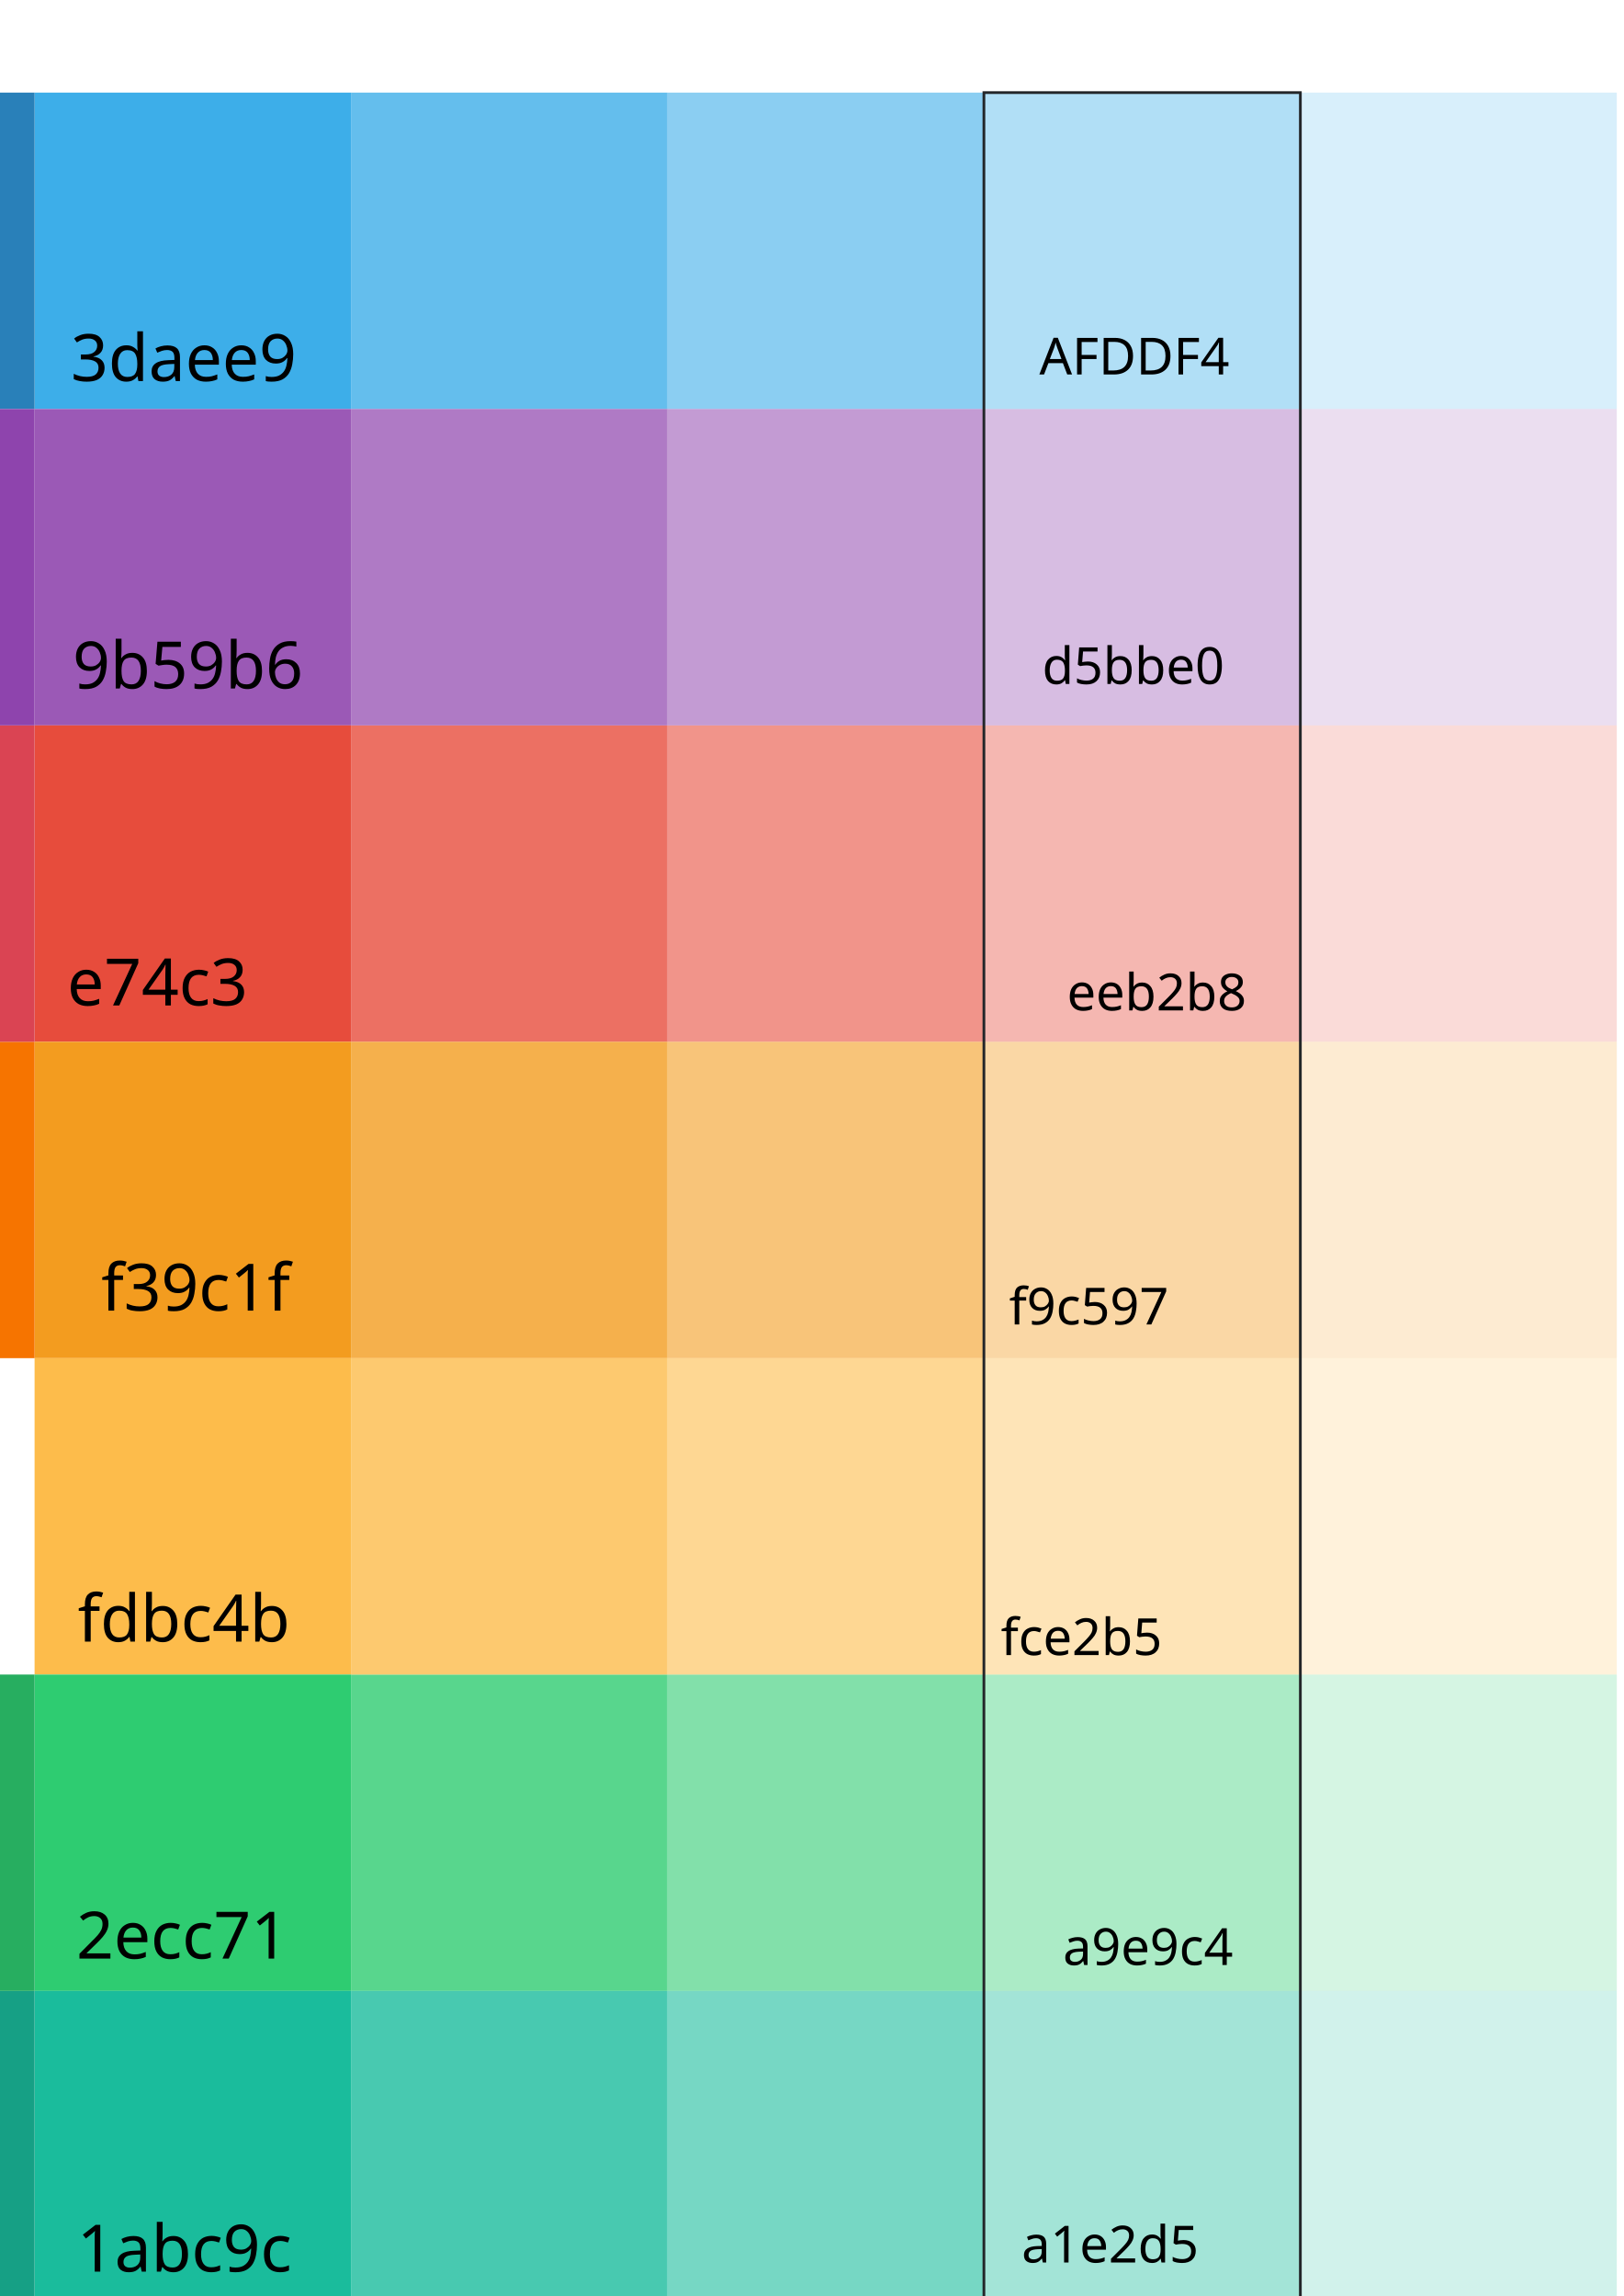
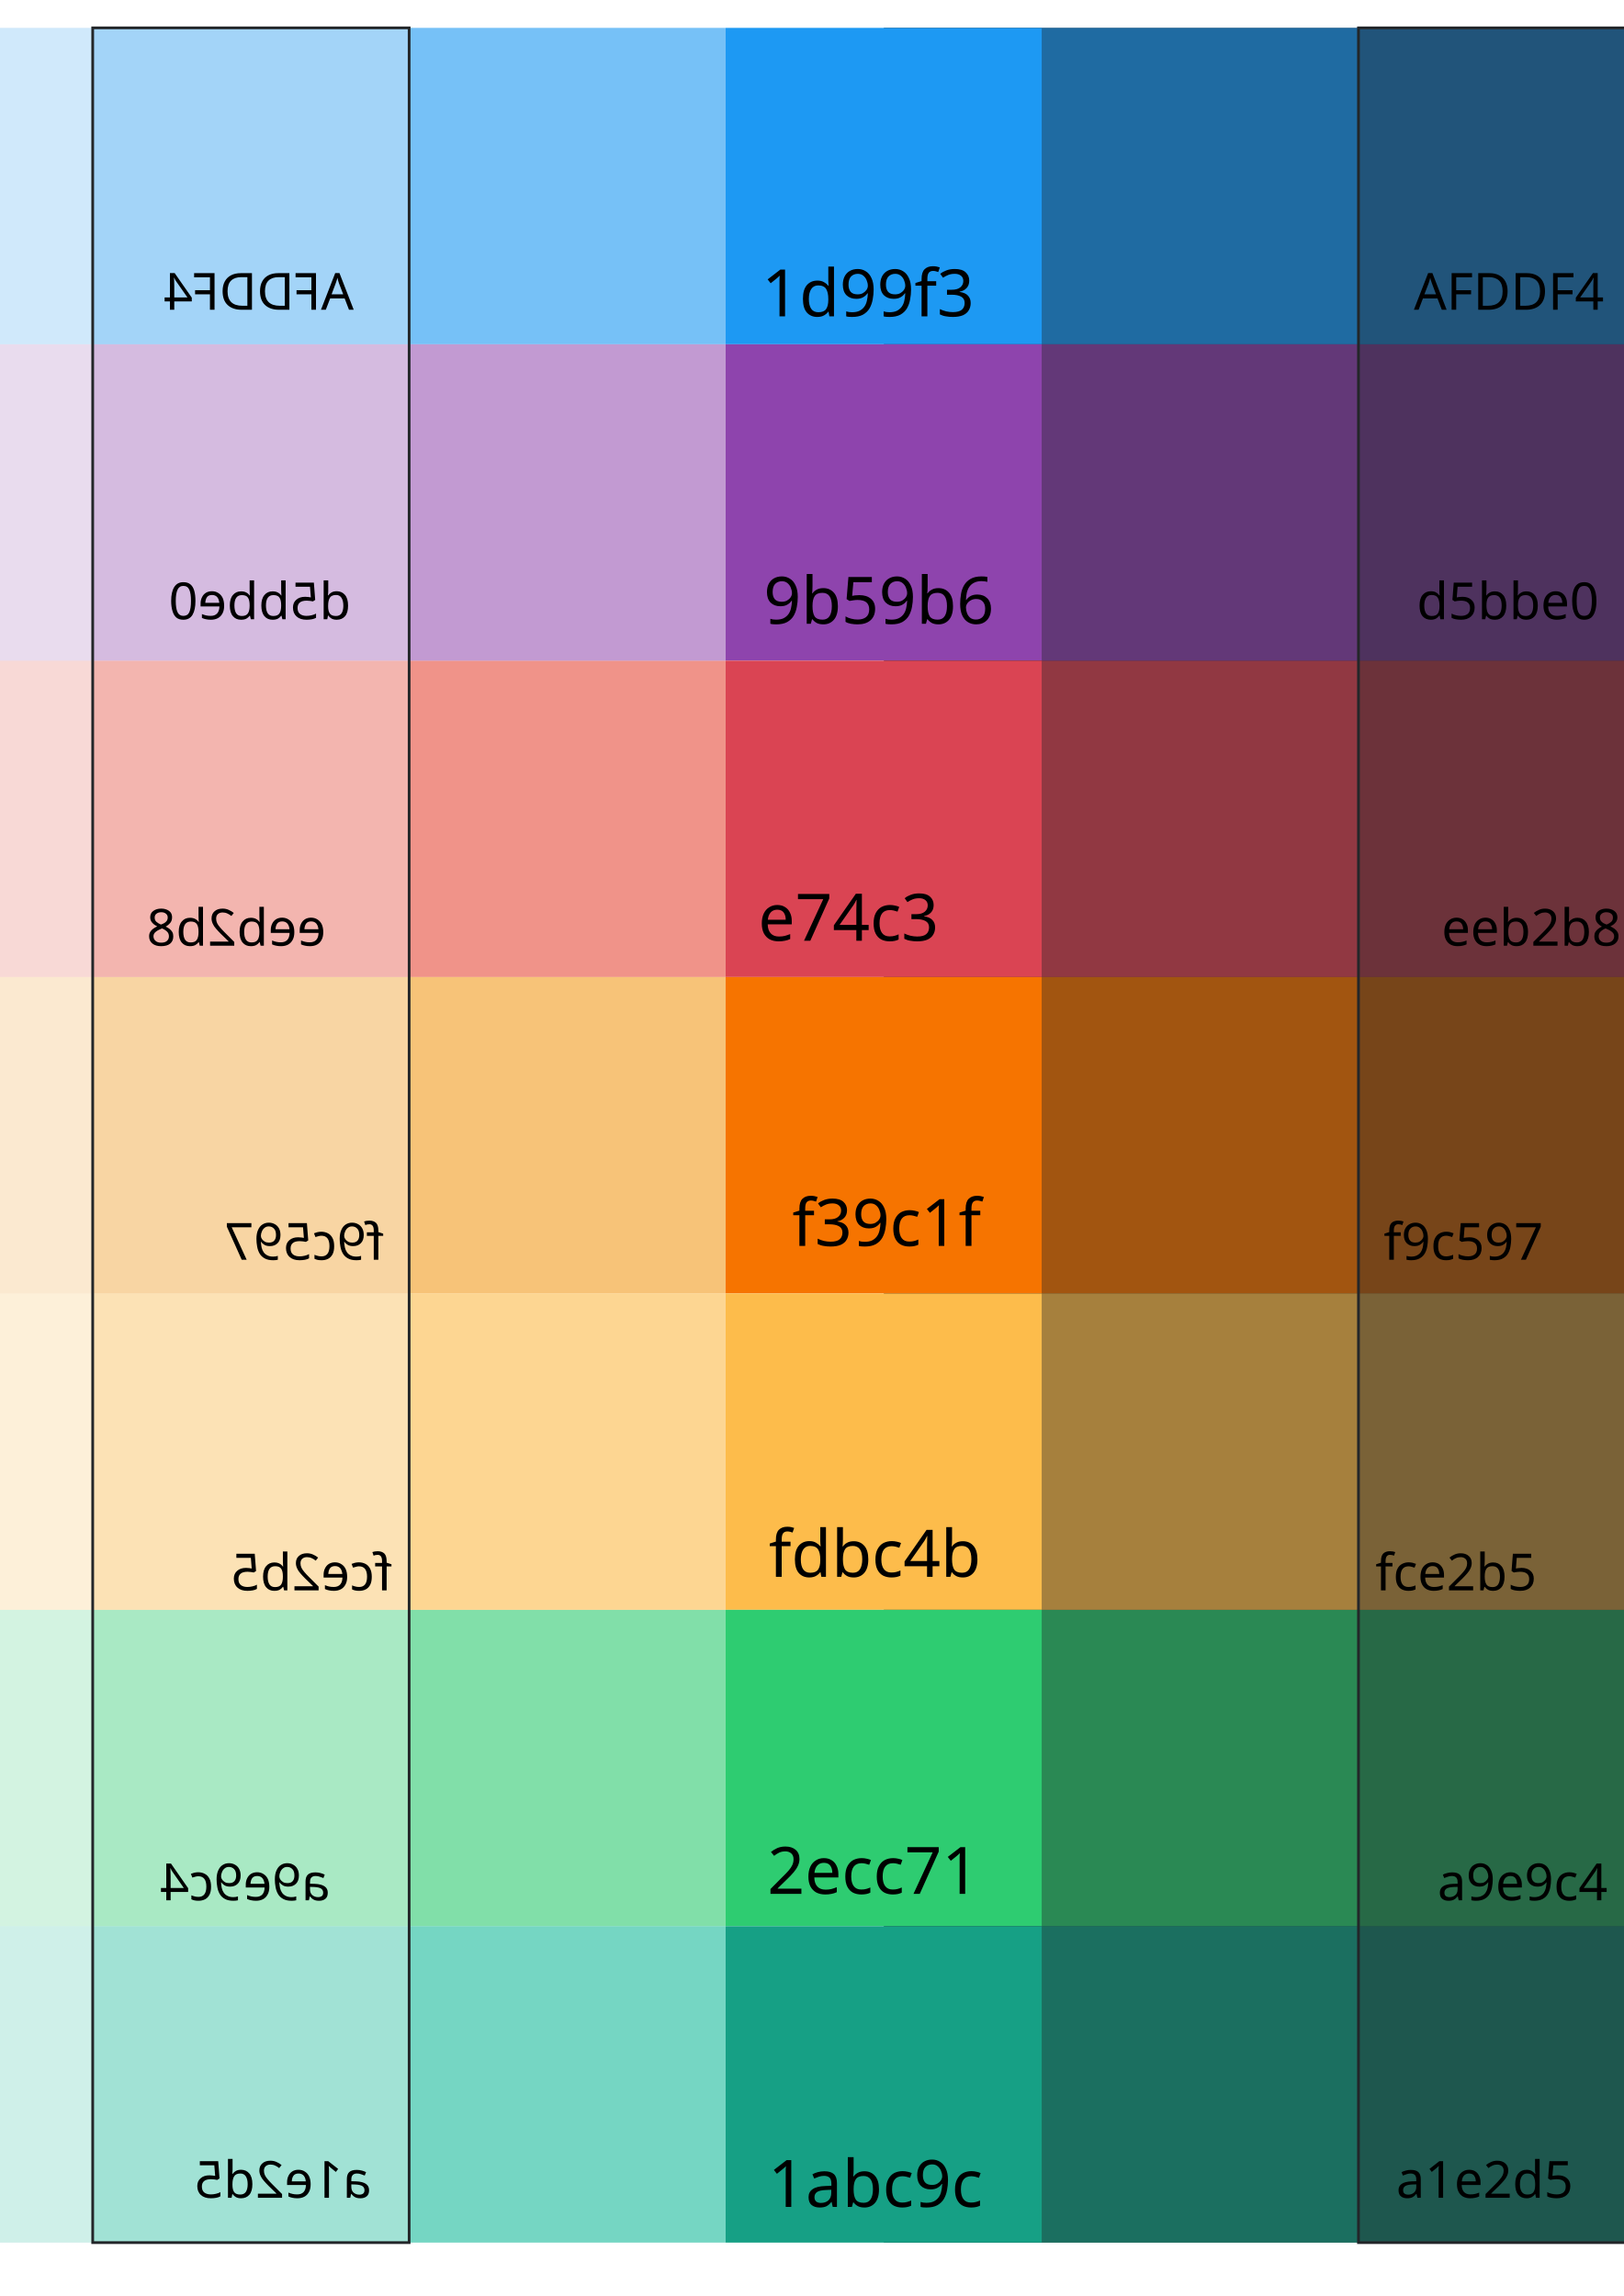
<svg xmlns="http://www.w3.org/2000/svg" xmlns:xlink="http://www.w3.org/1999/xlink" width="210mm" height="297mm" viewBox="0 0 210 297" version="1.1" id="svg8">
  <defs id="defs2">
    <rect x="127.253" y="52.905" width="40.927" height="40.927" id="rect1317" />
  </defs>
  <g id="layer1">
-     <use x="0" y="0" xlink:href="#rect10" id="use974" transform="translate(40.92679)" width="100%" height="100%" style="opacity:0.8" />
-     <use x="0" y="0" xlink:href="#rect10" id="use1012" transform="translate(81.85358)" width="100%" height="100%" style="opacity:0.6" />
-     <use x="0" y="0" xlink:href="#rect10" id="use1014" transform="translate(122.7804)" width="100%" height="100%" style="opacity:0.4" />
-     <use x="0" y="0" xlink:href="#rect10" id="use1016" transform="translate(163.7072)" width="100%" height="100%" style="opacity:0.2" />
-     <use x="0" y="0" xlink:href="#rect10-6" id="use974-1" transform="translate(40.92679)" width="100%" height="100%" style="opacity:0.8" />
-     <use x="0" y="0" xlink:href="#rect10-6" id="use1012-8" transform="translate(81.85358)" width="100%" height="100%" style="opacity:0.6" />
-     <use x="0" y="0" xlink:href="#rect10-6" id="use1014-7" transform="translate(122.7804)" width="100%" height="100%" style="opacity:0.4" />
-     <use x="0" y="0" xlink:href="#rect10-6" id="use1016-9" transform="translate(163.7072)" width="100%" height="100%" style="opacity:0.2" />
-     <use x="0" y="0" xlink:href="#rect10-6-2" id="use974-1-0" transform="translate(40.92679)" width="100%" height="100%" style="opacity:0.8" />
-     <use x="0" y="0" xlink:href="#rect10-6-2" id="use1012-8-2" transform="translate(81.85358)" width="100%" height="100%" style="opacity:0.6" />
-     <use x="0" y="0" xlink:href="#rect10-6-2" id="use1014-7-3" transform="translate(122.7804)" width="100%" height="100%" style="opacity:0.4" />
-     <use x="0" y="0" xlink:href="#rect10-6-2" id="use1016-9-7" transform="translate(163.7072)" width="100%" height="100%" style="opacity:0.2" />
-     <use x="0" y="0" xlink:href="#rect10-6-5" id="use974-1-9" transform="translate(40.92679)" width="100%" height="100%" style="opacity:0.8" />
-     <use x="0" y="0" xlink:href="#rect10-6-5" id="use1012-8-22" transform="translate(81.85358)" width="100%" height="100%" style="opacity:0.6" />
-     <use x="0" y="0" xlink:href="#rect10-6-5" id="use1014-7-8" transform="translate(122.7804)" width="100%" height="100%" style="opacity:0.4" />
-     <use x="0" y="0" xlink:href="#rect10-6-5" id="use1016-9-9" transform="translate(163.7072)" width="100%" height="100%" style="opacity:0.2" />
-     <use x="0" y="0" xlink:href="#rect10-6-5-7" id="use974-1-9-3" transform="translate(40.92679)" width="100%" height="100%" style="opacity:0.8" />
-     <use x="0" y="0" xlink:href="#rect10-6-5-7" id="use1012-8-22-6" transform="translate(81.85358)" width="100%" height="100%" style="opacity:0.6" />
-     <use x="0" y="0" xlink:href="#rect10-6-5-7" id="use1016-9-9-2" transform="translate(163.7072)" width="100%" height="100%" style="opacity:0.2" />
-     <use x="0" y="0" xlink:href="#rect10-9" id="use974-3" transform="translate(40.92679)" width="100%" height="100%" style="opacity:0.8" />
-     <use x="0" y="0" xlink:href="#rect10-9" id="use1012-1" transform="translate(81.85358)" width="100%" height="100%" style="opacity:0.6" />
-     <use x="0" y="0" xlink:href="#rect10-9" id="use1014-9" transform="translate(122.7804)" width="100%" height="100%" style="opacity:0.4" />
-     <use x="0" y="0" xlink:href="#rect10-9" id="use1016-4" transform="translate(163.7072)" width="100%" height="100%" style="opacity:0.2" />
-     <use x="0" y="0" xlink:href="#rect10-2" id="use974-0" transform="translate(40.92679)" width="100%" height="100%" style="opacity:0.8" />
-     <use x="0" y="0" xlink:href="#rect10-2" id="use1012-6" transform="translate(81.85358)" width="100%" height="100%" style="opacity:0.6" />
-     <use x="0" y="0" xlink:href="#rect10-2" id="use1014-1" transform="translate(122.7804)" width="100%" height="100%" style="opacity:0.4" />
-     <use x="0" y="0" xlink:href="#rect10-2" id="use1016-5" transform="translate(163.7072)" width="100%" height="100%" style="opacity:0.2" />
-     <g id="g1458">
-       <rect style="fill:#3daee9;fill-opacity:1;stroke-width:0.265" id="rect10-6-5-7" width="40.927" height="40.927" x="4.472" y="11.978" />
+     <rect style="fill:#fcfcfc;fill-opacity:1;stroke-width:0.353" id="rect989-4" width="143.244" height="286.488" x="-28.938" y="3.605" />
+     <rect style="fill:#232629;fill-opacity:1;stroke-width:0.353" id="rect989" width="143.244" height="286.488" x="114.306" y="3.605" />
+     <use x="0" y="0" xlink:href="#rect10" id="use1012" transform="translate(130.2971,-8.372287)" width="100%" height="100%" style="opacity:0.6" />
+     <use x="0" y="0" xlink:href="#rect10" id="use1014" transform="translate(171.2239,-8.372287)" width="100%" height="100%" style="opacity:0.4" />
+     <use x="0" y="0" xlink:href="#rect10" id="use1016" transform="translate(212.1506,-8.372287)" width="100%" height="100%" style="opacity:0.2" />
+     <use x="0" y="0" xlink:href="#rect10-6" id="use1012-8" transform="translate(130.2971,-8.372287)" width="100%" height="100%" style="opacity:0.6" />
+     <use x="0" y="0" xlink:href="#rect10-6" id="use1014-7" transform="translate(171.2239,-8.372287)" width="100%" height="100%" style="opacity:0.4" />
+     <use x="0" y="0" xlink:href="#rect10-6" id="use1016-9" transform="translate(212.1506,-8.372287)" width="100%" height="100%" style="opacity:0.2" />
+     <use x="0" y="0" xlink:href="#rect10-6-2" id="use1012-8-2" transform="translate(130.2971,-8.372287)" width="100%" height="100%" style="opacity:0.6" />
+     <use x="0" y="0" xlink:href="#rect10-6-2" id="use1014-7-3" transform="translate(171.2239,-8.372287)" width="100%" height="100%" style="opacity:0.4" />
+     <use x="0" y="0" xlink:href="#rect10-6-2" id="use1016-9-7" transform="translate(212.1506,-8.372287)" width="100%" height="100%" style="opacity:0.2" />
+     <use x="0" y="0" xlink:href="#rect10-6-5" id="use1012-8-22" transform="translate(130.2971,-8.372287)" width="100%" height="100%" style="opacity:0.6" />
+     <use x="0" y="0" xlink:href="#rect10-6-5" id="use1014-7-8" transform="translate(171.2239,-8.372287)" width="100%" height="100%" style="opacity:0.4" />
+     <use x="0" y="0" xlink:href="#rect10-6-5" id="use1016-9-9" transform="translate(212.1506,-8.372287)" width="100%" height="100%" style="opacity:0.2" />
+     <use x="0" y="0" xlink:href="#rect10-6-5-7" id="use1012-8-22-6" transform="translate(130.2971,-8.372287)" width="100%" height="100%" style="opacity:0.6" />
+     <use x="0" y="0" xlink:href="#rect10-6-5-7" id="use1016-9-9-2" transform="translate(212.1506,-8.372287)" width="100%" height="100%" style="opacity:0.2" />
+     <use x="0" y="0" xlink:href="#rect10-9" id="use1012-1" transform="translate(130.2971,-8.372287)" width="100%" height="100%" style="opacity:0.6" />
+     <use x="0" y="0" xlink:href="#rect10-9" id="use1014-9" transform="translate(171.2239,-8.372287)" width="100%" height="100%" style="opacity:0.4" />
+     <use x="0" y="0" xlink:href="#rect10-9" id="use1016-4" transform="translate(212.1506,-8.372287)" width="100%" height="100%" style="opacity:0.2" />
+     <use x="0" y="0" xlink:href="#rect10-2" id="use1012-6" transform="translate(130.2971,-8.372287)" width="100%" height="100%" style="opacity:0.6" />
+     <use x="0" y="0" xlink:href="#rect10-2" id="use1014-1" transform="translate(171.2239,-8.372287)" width="100%" height="100%" style="opacity:0.4" />
+     <use x="0" y="0" xlink:href="#rect10-2" id="use1016-5" transform="translate(212.1506,-8.372287)" width="100%" height="100%" style="opacity:0.2" />
+     <g id="g1458" transform="translate(89.37028,-8.372286)">
+       <rect style="fill:#1d99f3;fill-opacity:1;stroke-width:0.265" id="rect10-6-5-7" width="40.927" height="40.927" x="4.472" y="11.978" />
      <text xml:space="preserve" style="font-size:8.467px;line-height:1.25;font-family:sans-serif;letter-spacing:0px;stroke-width:0.265" x="9.165" y="49.292" id="text927">
-         <tspan id="tspan925" x="9.165" y="49.292" style="font-style:normal;font-variant:normal;font-weight:normal;font-stretch:normal;font-size:8.467px;font-family:'Noto Sans';-inkscape-font-specification:'Noto Sans';stroke-width:0.265">3daee9</tspan>
-       </text>
-     </g>
-     <g id="g1464">
-       <rect style="fill:#9b59b6;fill-opacity:1;stroke-width:0.265" id="rect10-9" width="40.927" height="40.927" x="4.472" y="52.905" />
+         <tspan id="tspan925" x="9.165" y="49.292" style="font-style:normal;font-variant:normal;font-weight:normal;font-stretch:normal;font-size:8.467px;font-family:'Noto Sans';-inkscape-font-specification:'Noto Sans';stroke-width:0.265">1d99f3</tspan>
+       </text>
+     </g>
+     <g id="g1464" transform="translate(89.37028,-8.372287)">
+       <rect style="fill:#8e44ad;fill-opacity:1;stroke-width:0.265" id="rect10-9" width="40.927" height="40.927" x="4.472" y="52.905" />
      <text xml:space="preserve" style="font-size:8.467px;line-height:1.25;font-family:sans-serif;letter-spacing:0px;stroke-width:0.265" x="9.403" y="89.057" id="text927-3">
        <tspan id="tspan925-6" x="9.403" y="89.057" style="font-style:normal;font-variant:normal;font-weight:normal;font-stretch:normal;font-size:8.467px;font-family:'Noto Sans';-inkscape-font-specification:'Noto Sans';stroke-width:0.265">9b59b6</tspan>
        <tspan x="9.403" y="99.64" style="font-style:normal;font-variant:normal;font-weight:normal;font-stretch:normal;font-size:8.467px;font-family:'Noto Sans';-inkscape-font-specification:'Noto Sans';stroke-width:0.265" id="tspan965" />
      </text>
    </g>
-     <g id="g1470">
-       <rect style="fill:#e74c3c;fill-opacity:1;stroke-width:0.265" id="rect10-6" width="40.927" height="40.927" x="4.472" y="93.831" />
+     <g id="g1470" transform="translate(89.37028,-8.372287)">
+       <rect style="fill:#da4453;fill-opacity:1;stroke-width:0.265" id="rect10-6" width="40.927" height="40.927" x="4.472" y="93.831" />
      <text xml:space="preserve" style="font-size:8.467px;line-height:1.25;font-family:sans-serif;letter-spacing:0px;stroke-width:0.265" x="8.689" y="130.062" id="text927-3-7">
        <tspan id="tspan925-6-5" x="8.689" y="130.062" style="font-style:normal;font-variant:normal;font-weight:normal;font-stretch:normal;font-size:8.467px;font-family:'Noto Sans';-inkscape-font-specification:'Noto Sans';stroke-width:0.265">e74c3</tspan>
        <tspan x="8.689" y="140.645" style="font-style:normal;font-variant:normal;font-weight:normal;font-stretch:normal;font-size:8.467px;font-family:'Noto Sans';-inkscape-font-specification:'Noto Sans';stroke-width:0.265" id="tspan965-3" />
      </text>
    </g>
-     <g id="g1476">
-       <rect style="fill:#f39c1f;fill-opacity:1;stroke-width:0.265" id="rect10-6-2" width="40.927" height="40.927" x="4.472" y="134.758" />
+     <g id="g1476" transform="translate(89.37028,-8.372287)">
+       <rect style="fill:#f67400;fill-opacity:1;stroke-width:0.265" id="rect10-6-2" width="40.927" height="40.927" x="4.472" y="134.758" />
      <text xml:space="preserve" style="font-size:8.467px;line-height:1.25;font-family:sans-serif;letter-spacing:0px;stroke-width:0.265" x="13.099" y="169.541" id="text927-3-5">
        <tspan id="tspan925-6-6" x="13.099" y="169.541" style="font-style:normal;font-variant:normal;font-weight:normal;font-stretch:normal;font-size:8.467px;font-family:'Noto Sans';-inkscape-font-specification:'Noto Sans';stroke-width:0.265">f39c1f</tspan>
        <tspan x="13.099" y="180.124" style="font-style:normal;font-variant:normal;font-weight:normal;font-stretch:normal;font-size:8.467px;font-family:'Noto Sans';-inkscape-font-specification:'Noto Sans';stroke-width:0.265" id="tspan965-2" />
      </text>
    </g>
-     <g id="g1482">
+     <g id="g1482" transform="translate(89.37028,-8.372287)">
      <rect style="fill:#fdbc4b;fill-opacity:1;stroke-width:0.265" id="rect10-6-5" width="40.927" height="40.927" x="4.472" y="175.685" />
      <text xml:space="preserve" style="font-size:8.467px;line-height:1.25;font-family:sans-serif;letter-spacing:0px;stroke-width:0.265" x="10.06" y="212.349" id="text927-3-9">
        <tspan id="tspan925-6-1" x="10.06" y="212.349" style="font-style:normal;font-variant:normal;font-weight:normal;font-stretch:normal;font-size:8.467px;font-family:'Noto Sans';-inkscape-font-specification:'Noto Sans';stroke-width:0.265">fdbc4b</tspan>
        <tspan x="10.06" y="222.932" style="font-style:normal;font-variant:normal;font-weight:normal;font-stretch:normal;font-size:8.467px;font-family:'Noto Sans';-inkscape-font-specification:'Noto Sans';stroke-width:0.265" id="tspan965-27" />
      </text>
    </g>
-     <g id="g1488">
+     <g id="g1488" transform="translate(89.37028,-8.372287)">
      <rect style="fill:#2ecc71;fill-opacity:1;stroke-width:0.265" id="rect10" width="40.927" height="40.927" x="4.472" y="216.612" />
      <text xml:space="preserve" style="font-size:8.467px;line-height:1.25;font-family:sans-serif;letter-spacing:0px;stroke-width:0.265" x="9.872" y="253.357" id="text927-3-0">
        <tspan id="tspan925-6-9" x="9.872" y="253.357" style="font-style:normal;font-variant:normal;font-weight:normal;font-stretch:normal;font-size:8.467px;font-family:'Noto Sans';-inkscape-font-specification:'Noto Sans';stroke-width:0.265">2ecc71</tspan>
        <tspan x="9.872" y="263.941" style="font-style:normal;font-variant:normal;font-weight:normal;font-stretch:normal;font-size:8.467px;font-family:'Noto Sans';-inkscape-font-specification:'Noto Sans';stroke-width:0.265" id="tspan965-36" />
      </text>
    </g>
-     <g id="g1494">
-       <rect style="fill:#1abc9c;fill-opacity:1;stroke-width:0.265" id="rect10-2" width="40.927" height="40.927" x="4.472" y="257.538" />
+     <g id="g1494" transform="translate(89.37028,-8.372287)">
+       <rect style="fill:#16a085;fill-opacity:1;stroke-width:0.265" id="rect10-2" width="40.927" height="40.927" x="4.472" y="257.538" />
      <text xml:space="preserve" style="font-size:8.467px;line-height:1.25;font-family:sans-serif;letter-spacing:0px;stroke-width:0.265" x="9.967" y="293.847" id="text927-3-06">
        <tspan id="tspan925-6-2" x="9.967" y="293.847" style="font-style:normal;font-variant:normal;font-weight:normal;font-stretch:normal;font-size:8.467px;font-family:'Noto Sans';-inkscape-font-specification:'Noto Sans';stroke-width:0.265">1abc9c</tspan>
        <tspan x="9.967" y="304.431" style="font-style:normal;font-variant:normal;font-weight:normal;font-stretch:normal;font-size:8.467px;font-family:'Noto Sans';-inkscape-font-specification:'Noto Sans';stroke-width:0.265" id="tspan965-6" />
      </text>
    </g>
    <g id="g1407" transform="translate(-142.4007,-281.9172)">
      <rect style="fill:#fcfcfc;fill-opacity:1;stroke:#232629;stroke-width:0.353;stroke-miterlimit:4;stroke-dasharray:none;stroke-opacity:1" id="rect10-6-5-7-7-8-4" width="40.927" height="40.927" x="-36.454" y="298.465" />
      <text xml:space="preserve" style="font-size:8.467px;line-height:1.25;font-family:sans-serif;letter-spacing:0px;stroke-width:0.265" x="-26.38" y="335.255" id="text927-3-06-1">
        <tspan id="tspan925-6-2-8" x="-26.38" y="335.255" style="font-style:normal;font-variant:normal;font-weight:normal;font-stretch:normal;font-size:8.467px;font-family:'Noto Sans';-inkscape-font-specification:'Noto Sans';stroke-width:0.265">fcfcfc</tspan>
        <tspan x="-26.38" y="345.838" style="font-style:normal;font-variant:normal;font-weight:normal;font-stretch:normal;font-size:8.467px;font-family:'Noto Sans';-inkscape-font-specification:'Noto Sans';stroke-width:0.265" id="tspan965-6-7" />
      </text>
    </g>
    <g id="g1413" transform="translate(-142.4007,-200.0636)">
      <rect style="fill:#eff0f1;fill-opacity:1;stroke-width:0.265" id="rect10-6-5-7-7-8-5" width="40.927" height="40.927" x="-36.454" y="257.538" />
      <text xml:space="preserve" style="font-size:8.467px;line-height:1.25;font-family:sans-serif;letter-spacing:0px;stroke-width:0.265" x="-26.904" y="292.646" id="text927-3-06-1-9">
        <tspan id="tspan925-6-2-8-2" x="-26.904" y="292.646" style="font-style:normal;font-variant:normal;font-weight:normal;font-stretch:normal;font-size:8.467px;font-family:'Noto Sans';-inkscape-font-specification:'Noto Sans';stroke-width:0.265">eff0f1</tspan>
        <tspan x="-26.904" y="303.229" style="font-style:normal;font-variant:normal;font-weight:normal;font-stretch:normal;font-size:8.467px;font-family:'Noto Sans';-inkscape-font-specification:'Noto Sans';stroke-width:0.265" id="tspan965-6-7-0" />
      </text>
    </g>
    <g id="g1431" transform="translate(-142.4007,-118.2101)">
      <rect style="fill:#bdc3c7;fill-opacity:1;stroke-width:0.265" id="rect10-6-5-7-7-8-0-3" width="40.927" height="40.927" x="-36.454" y="216.612" />
      <text xml:space="preserve" style="font-size:8.467px;line-height:1.25;font-family:sans-serif;letter-spacing:0px;stroke-width:0.265" x="-30.257" y="251.772" id="text927-3-06-1-9-2">
        <tspan id="tspan925-6-2-8-2-3" x="-30.257" y="251.772" style="font-style:normal;font-variant:normal;font-weight:normal;font-stretch:normal;font-size:8.467px;font-family:'Noto Sans';-inkscape-font-specification:'Noto Sans';stroke-width:0.265">bdc3c7</tspan>
        <tspan x="-30.257" y="262.356" style="font-style:normal;font-variant:normal;font-weight:normal;font-stretch:normal;font-size:8.467px;font-family:'Noto Sans';-inkscape-font-specification:'Noto Sans';stroke-width:0.265" id="tspan965-6-7-0-7" />
      </text>
    </g>
    <g id="g1448" transform="translate(-183.3274,4.570294)">
      <rect style="fill:#4d4d4d;fill-opacity:1;stroke-width:0.265" id="rect10-6-5-7-7-8-0" width="40.927" height="40.927" x="-36.454" y="93.831" />
      <text xml:space="preserve" style="font-size:8.467px;line-height:1.25;font-family:sans-serif;letter-spacing:0px;fill:#fcfcfc;fill-opacity:1;stroke-width:0.265" x="-30.795" y="129.476" id="text927-3-06-1-9-2-5">
        <tspan id="tspan925-6-2-8-2-3-9" x="-30.795" y="129.476" style="font-style:normal;font-variant:normal;font-weight:normal;font-stretch:normal;font-size:8.467px;font-family:'Noto Sans';-inkscape-font-specification:'Noto Sans';fill:#fcfcfc;fill-opacity:1;stroke-width:0.265">4d4d4d</tspan>
        <tspan x="-30.795" y="140.06" style="font-style:normal;font-variant:normal;font-weight:normal;font-stretch:normal;font-size:8.467px;font-family:'Noto Sans';-inkscape-font-specification:'Noto Sans';fill:#fcfcfc;fill-opacity:1;stroke-width:0.265" id="tspan965-6-7-0-7-2" />
      </text>
    </g>
    <g id="g1442" transform="translate(-183.3274,4.570294)">
      <rect style="fill:#31363b;fill-opacity:1;stroke-width:0.265" id="rect10-6-5-7-7-8" width="40.927" height="40.927" x="-36.454" y="52.905" />
      <text xml:space="preserve" style="font-size:8.467px;line-height:1.25;font-family:sans-serif;letter-spacing:0px;fill:#fcfcfc;fill-opacity:1;stroke-width:0.265" x="-30.659" y="87.388" id="text927-3-06-1-9-2-5-2">
        <tspan x="-30.659" y="87.388" style="font-style:normal;font-variant:normal;font-weight:normal;font-stretch:normal;font-size:8.467px;font-family:'Noto Sans';-inkscape-font-specification:'Noto Sans';fill:#fcfcfc;fill-opacity:1;stroke-width:0.265" id="tspan965-6-7-0-7-2-9">31363b</tspan>
      </text>
    </g>
    <g id="g1437" transform="translate(-183.3274,4.570294)">
      <rect style="fill:#232629;fill-opacity:1;stroke:#fcfcfc;stroke-width:0.353;stroke-miterlimit:4;stroke-dasharray:none;stroke-opacity:1" id="rect10-6-5-7-7" width="40.927" height="40.927" x="-36.454" y="11.978" />
      <text xml:space="preserve" style="font-size:8.467px;line-height:1.25;font-family:sans-serif;letter-spacing:0px;fill:#fcfcfc;fill-opacity:1;stroke-width:0.265" x="-30.503" y="44.159" id="text927-3-06-1-9-2-5-7">
        <tspan id="tspan925-6-2-8-2-3-9-3" x="-30.503" y="44.159" style="font-style:normal;font-variant:normal;font-weight:normal;font-stretch:normal;font-size:8.467px;font-family:'Noto Sans';-inkscape-font-specification:'Noto Sans';fill:#fcfcfc;fill-opacity:1;stroke-width:0.265">232629</tspan>
        <tspan x="-30.503" y="54.743" style="font-style:normal;font-variant:normal;font-weight:normal;font-stretch:normal;font-size:8.467px;font-family:'Noto Sans';-inkscape-font-specification:'Noto Sans';fill:#fcfcfc;fill-opacity:1;stroke-width:0.265" id="tspan965-6-7-0-7-2-6" />
      </text>
    </g>
    <g id="g1425" transform="translate(-121.9373,42.37663)">
      <rect style="fill:#95a5a6;fill-opacity:1;stroke-width:0.265" id="rect10-6-5-7-7-6" width="40.927" height="40.927" x="-77.381" y="175.685" />
      <text xml:space="preserve" style="font-size:8.467px;line-height:1.25;font-family:sans-serif;letter-spacing:0px;stroke-width:0.265" x="-71.184" y="210.725" id="text927-3-06-1-9-2-8">
        <tspan id="tspan925-6-2-8-2-3-4" x="-71.184" y="210.725" style="font-style:normal;font-variant:normal;font-weight:normal;font-stretch:normal;font-size:8.467px;font-family:'Noto Sans';-inkscape-font-specification:'Noto Sans';stroke-width:0.265">95a5a6</tspan>
        <tspan x="-71.184" y="221.309" style="font-style:normal;font-variant:normal;font-weight:normal;font-stretch:normal;font-size:8.467px;font-family:'Noto Sans';-inkscape-font-specification:'Noto Sans';stroke-width:0.265" id="tspan965-6-7-0-7-5" />
      </text>
    </g>
    <g id="g1419" transform="translate(-121.9373,4.570293)">
      <rect style="fill:#7f8c8d;fill-opacity:1;stroke-width:0.265" id="rect10-6-5-7-7-6-1" width="40.927" height="40.927" x="-77.381" y="134.758" />
      <text xml:space="preserve" style="font-size:8.467px;line-height:1.25;font-family:sans-serif;letter-spacing:0px;stroke-width:0.265" x="-71.184" y="170.716" id="text927-3-06-1-9-2-0">
        <tspan id="tspan925-6-2-8-2-3-3" x="-71.184" y="170.716" style="font-style:normal;font-variant:normal;font-weight:normal;font-stretch:normal;font-size:8.467px;font-family:'Noto Sans';-inkscape-font-specification:'Noto Sans';stroke-width:0.265">7f8c8d</tspan>
        <tspan x="-71.184" y="181.299" style="font-style:normal;font-variant:normal;font-weight:normal;font-stretch:normal;font-size:8.467px;font-family:'Noto Sans';-inkscape-font-specification:'Noto Sans';stroke-width:0.265" id="tspan965-6-7-0-7-6" />
      </text>
    </g>
    <text xml:space="preserve" style="font-size:10.583px;line-height:1.25;font-family:sans-serif;letter-spacing:0px;stroke-width:0.265" x="137.303" y="41.261" id="text1313">
      <tspan id="tspan1311" x="137.303" y="41.261" style="stroke-width:0.265" />
    </text>
    <text xml:space="preserve" id="text1315" style="line-height:1.25;font-family:sans-serif;font-size:10.583px;letter-spacing:0px;white-space:pre;shape-inside:url(#rect1317);" />
    <text xml:space="preserve" style="font-size:10.583px;line-height:1.25;font-family:sans-serif;letter-spacing:0px;stroke-width:0.265" x="133.127" y="30.448" id="text1327">
      <tspan id="tspan1325" x="133.127" y="30.448" style="stroke-width:0.265" />
    </text>
-     <g id="g1501">
+     <g id="g1501" transform="translate(48.44349,-8.372287)">
      <use x="0" y="0" xlink:href="#rect10-6-5-7" id="use1014-7-8-1" transform="translate(122.7804)" width="100%" height="100%" style="opacity:0.4" />
      <text xml:space="preserve" style="font-size:6.631px;line-height:1.25;font-family:sans-serif;letter-spacing:0px;stroke-width:0.166" x="134.42" y="48.44" id="text1323">
        <tspan id="tspan1321" x="134.42" y="48.44" style="stroke-width:0.166">AFDDF4</tspan>
      </text>
      <text xml:space="preserve" style="font-size:6.631px;line-height:1.25;font-family:sans-serif;letter-spacing:0px;stroke-width:0.166" x="134.792" y="88.474" id="text1323-6">
        <tspan id="tspan1321-1" x="134.792" y="88.474" style="stroke-width:0.166">d5bbe0</tspan>
      </text>
      <text xml:space="preserve" style="font-size:6.631px;line-height:1.25;font-family:sans-serif;letter-spacing:0px;stroke-width:0.166" x="138" y="130.703" id="text1323-5">
        <tspan id="tspan1321-5" x="138" y="130.703" style="stroke-width:0.166">eeb2b8</tspan>
      </text>
      <text xml:space="preserve" style="font-size:6.631px;line-height:1.25;font-family:sans-serif;letter-spacing:0px;stroke-width:0.166" x="130.516" y="171.328" id="text1323-4">
        <tspan id="tspan1321-7" x="130.516" y="171.328" style="stroke-width:0.166">f9c597</tspan>
      </text>
      <text xml:space="preserve" style="font-size:6.631px;line-height:1.25;font-family:sans-serif;letter-spacing:0px;stroke-width:0.166" x="129.447" y="214.091" id="text1323-65">
        <tspan id="tspan1321-69" x="129.447" y="214.091" style="stroke-width:0.166">fce2b5</tspan>
      </text>
      <text xml:space="preserve" style="font-size:6.631px;line-height:1.25;font-family:sans-serif;letter-spacing:0px;stroke-width:0.166" x="137.465" y="254.182" id="text1323-3">
        <tspan id="tspan1321-74" x="137.465" y="254.182" style="stroke-width:0.166">a9e9c4</tspan>
      </text>
      <text xml:space="preserve" style="font-size:6.631px;line-height:1.25;font-family:sans-serif;letter-spacing:0px;stroke-width:0.166" x="132.12" y="292.668" id="text1323-52">
        <tspan id="tspan1321-54" x="132.12" y="292.668" style="stroke-width:0.166">a1e2d5</tspan>
      </text>
    </g>
-     <g id="g1453" transform="translate(-40.92679,40.92679)">
-       <rect style="fill:#2980b9;fill-opacity:1;stroke-width:0.265" id="rect10-6-5-7-3" width="40.927" height="40.927" x="4.472" y="-28.949" />
-       <text xml:space="preserve" style="font-size:8.467px;line-height:1.25;font-family:sans-serif;letter-spacing:0px;stroke-width:0.265" x="9.624" y="5.065" id="text927-2">
-         <tspan id="tspan925-0" x="9.624" y="5.065" style="font-style:normal;font-variant:normal;font-weight:normal;font-stretch:normal;font-size:8.467px;font-family:'Noto Sans';-inkscape-font-specification:'Noto Sans';stroke-width:0.265">2980b9</tspan>
-       </text>
-     </g>
-     <rect style="opacity:1;fill:none;fill-opacity:1;stroke:#232629;stroke-width:0.353;stroke-miterlimit:4;stroke-dasharray:none;stroke-opacity:1" id="rect1401" width="40.927" height="286.488" x="127.253" y="11.978" />
-     <g id="g1494-4" transform="translate(-40.92679)">
-       <rect style="fill:#16a085;fill-opacity:1;stroke-width:0.265" id="rect10-2-3" width="40.927" height="40.927" x="4.472" y="257.538" />
-       <text xml:space="preserve" style="font-size:8.467px;line-height:1.25;font-family:sans-serif;letter-spacing:0px;stroke-width:0.265" x="9.967" y="293.847" id="text927-3-06-0">
-         <tspan id="tspan925-6-2-7" x="9.967" y="293.847" style="font-style:normal;font-variant:normal;font-weight:normal;font-stretch:normal;font-size:8.467px;font-family:'Noto Sans';-inkscape-font-specification:'Noto Sans';stroke-width:0.265">16a085</tspan>
-         <tspan x="9.967" y="304.431" style="font-style:normal;font-variant:normal;font-weight:normal;font-stretch:normal;font-size:8.467px;font-family:'Noto Sans';-inkscape-font-specification:'Noto Sans';stroke-width:0.265" id="tspan965-6-8" />
-       </text>
-     </g>
-     <g id="g1488-6" transform="translate(-40.92679)">
-       <rect style="fill:#27ae60;fill-opacity:1;stroke-width:0.265" id="rect10-8" width="40.927" height="40.927" x="4.472" y="216.612" />
-       <text xml:space="preserve" style="font-size:8.467px;line-height:1.25;font-family:sans-serif;letter-spacing:0px;stroke-width:0.265" x="9.872" y="253.357" id="text927-3-0-8">
-         <tspan id="tspan925-6-9-4" x="9.872" y="253.357" style="font-style:normal;font-variant:normal;font-weight:normal;font-stretch:normal;font-size:8.467px;font-family:'Noto Sans';-inkscape-font-specification:'Noto Sans';stroke-width:0.265">27ae60</tspan>
-         <tspan x="9.872" y="263.941" style="font-style:normal;font-variant:normal;font-weight:normal;font-stretch:normal;font-size:8.467px;font-family:'Noto Sans';-inkscape-font-specification:'Noto Sans';stroke-width:0.265" id="tspan965-36-3" />
-       </text>
-     </g>
-     <g id="g1476-1" transform="translate(-40.92679)">
-       <rect style="fill:#f67400;fill-opacity:1;stroke-width:0.265" id="rect10-6-2-4" width="40.927" height="40.927" x="4.472" y="134.758" />
-       <text xml:space="preserve" style="font-size:8.467px;line-height:1.25;font-family:sans-serif;letter-spacing:0px;stroke-width:0.265" x="9.078" y="172.491" id="text927-3-5-9">
-         <tspan id="tspan925-6-6-2" x="9.078" y="172.491" style="font-style:normal;font-variant:normal;font-weight:normal;font-stretch:normal;font-size:8.467px;font-family:'Noto Sans';-inkscape-font-specification:'Noto Sans';stroke-width:0.265">f67400</tspan>
-         <tspan x="9.078" y="183.074" style="font-style:normal;font-variant:normal;font-weight:normal;font-stretch:normal;font-size:8.467px;font-family:'Noto Sans';-inkscape-font-specification:'Noto Sans';stroke-width:0.265" id="tspan965-2-0" />
-       </text>
-     </g>
-     <g id="g1470-6" transform="translate(-40.92679)">
-       <rect style="fill:#da4453;fill-opacity:1;stroke-width:0.265" id="rect10-6-8" width="40.927" height="40.927" x="4.472" y="93.831" />
-       <text xml:space="preserve" style="font-size:8.467px;line-height:1.25;font-family:sans-serif;letter-spacing:0px;stroke-width:0.265" x="8.689" y="130.062" id="text927-3-7-9">
-         <tspan id="tspan925-6-5-2" x="8.689" y="130.062" style="font-style:normal;font-variant:normal;font-weight:normal;font-stretch:normal;font-size:8.467px;font-family:'Noto Sans';-inkscape-font-specification:'Noto Sans';stroke-width:0.265">da4453</tspan>
-         <tspan x="8.689" y="140.645" style="font-style:normal;font-variant:normal;font-weight:normal;font-stretch:normal;font-size:8.467px;font-family:'Noto Sans';-inkscape-font-specification:'Noto Sans';stroke-width:0.265" id="tspan965-3-6" />
-       </text>
-     </g>
-     <g id="g1464-6" transform="translate(-40.92679)">
-       <rect style="fill:#8e44ad;fill-opacity:1;stroke-width:0.265" id="rect10-9-4" width="40.927" height="40.927" x="4.472" y="52.905" />
-       <text xml:space="preserve" style="font-size:8.467px;line-height:1.25;font-family:sans-serif;letter-spacing:0px;stroke-width:0.265" x="9.403" y="89.057" id="text927-3-95">
-         <tspan id="tspan925-6-0" x="9.403" y="89.057" style="font-style:normal;font-variant:normal;font-weight:normal;font-stretch:normal;font-size:8.467px;font-family:'Noto Sans';-inkscape-font-specification:'Noto Sans';stroke-width:0.265">8e44ad</tspan>
-         <tspan x="9.403" y="99.64" style="font-style:normal;font-variant:normal;font-weight:normal;font-stretch:normal;font-size:8.467px;font-family:'Noto Sans';-inkscape-font-specification:'Noto Sans';stroke-width:0.265" id="tspan965-4" />
-       </text>
-     </g>
-     <g id="g1453-8" transform="translate(-81.85357,40.92679)">
-       <rect style="fill:#ed1515;fill-opacity:0.4;stroke-width:0.265" id="rect10-6-5-7-3-7" width="40.927" height="40.927" x="4.472" y="-28.949" />
-     </g>
+     <rect style="opacity:1;fill:none;fill-opacity:1;stroke:#232629;stroke-width:0.353;stroke-miterlimit:4;stroke-dasharray:none;stroke-opacity:1" id="rect1401" width="40.927" height="286.488" x="175.696" y="3.605" />
    <g id="g1413-0" transform="translate(-98.93494,-201.5628)">
      <rect style="fill:#eff0f1;fill-opacity:0.6;stroke-width:0.265" id="rect10-6-5-7-7-8-5-6" width="40.927" height="40.927" x="-36.454" y="257.538" />
      <text xml:space="preserve" style="font-size:8.467px;line-height:1.25;font-family:sans-serif;letter-spacing:0px;stroke-width:0.265" x="-26.904" y="292.646" id="text927-3-06-1-9-1">
        <tspan id="tspan925-6-2-8-2-5" x="-26.904" y="292.646" style="font-style:normal;font-variant:normal;font-weight:normal;font-stretch:normal;font-size:8.467px;font-family:'Noto Sans';-inkscape-font-specification:'Noto Sans';stroke-width:0.265">eff0f1</tspan>
        <tspan x="-26.904" y="303.229" style="font-style:normal;font-variant:normal;font-weight:normal;font-stretch:normal;font-size:8.467px;font-family:'Noto Sans';-inkscape-font-specification:'Noto Sans';stroke-width:0.265" id="tspan965-6-7-0-9" />
      </text>
    </g>
+     <rect style="opacity:0.6;fill:#2ecc71;fill-opacity:1;stroke-width:0.265" id="use1012-2" width="40.927" height="40.927" x="-93.843" y="208.239" transform="scale(-1,1)" />
+     <rect style="opacity:0.4;fill:#2ecc71;fill-opacity:1;stroke-width:0.265" id="use1014-6" width="40.927" height="40.927" x="-52.916" y="208.239" transform="scale(-1,1)" />
+     <rect style="opacity:0.2;fill:#2ecc71;fill-opacity:1;stroke-width:0.265" id="use1016-1" width="40.927" height="40.927" x="-11.989" y="208.239" transform="scale(-1,1)" />
+     <rect style="opacity:0.6;fill:#e74c3c;fill-opacity:1;stroke-width:0.265" id="use1012-8-0" width="40.927" height="40.927" x="-93.843" y="85.459" transform="scale(-1,1)" />
+     <rect style="opacity:0.4;fill:#e74c3c;fill-opacity:1;stroke-width:0.265" id="use1014-7-6" width="40.927" height="40.927" x="-52.916" y="85.459" transform="scale(-1,1)" />
+     <rect style="opacity:0.2;fill:#e74c3c;fill-opacity:1;stroke-width:0.265" id="use1016-9-1" width="40.927" height="40.927" x="-11.989" y="85.459" transform="scale(-1,1)" />
+     <rect style="opacity:0.6;fill:#f39c1f;fill-opacity:1;stroke-width:0.265" id="use1012-8-2-5" width="40.927" height="40.927" x="-93.843" y="126.386" transform="scale(-1,1)" />
+     <rect style="opacity:0.4;fill:#f39c1f;fill-opacity:1;stroke-width:0.265" id="use1014-7-3-9" width="40.927" height="40.927" x="-52.916" y="126.386" transform="scale(-1,1)" />
+     <rect style="opacity:0.2;fill:#f39c1f;fill-opacity:1;stroke-width:0.265" id="use1016-9-7-4" width="40.927" height="40.927" x="-11.989" y="126.386" transform="scale(-1,1)" />
+     <rect style="opacity:0.6;fill:#fdbc4b;fill-opacity:1;stroke-width:0.265" id="use1012-8-22-9" width="40.927" height="40.927" x="-93.843" y="167.313" transform="scale(-1,1)" />
+     <rect style="opacity:0.4;fill:#fdbc4b;fill-opacity:1;stroke-width:0.265" id="use1014-7-8-0" width="40.927" height="40.927" x="-52.916" y="167.313" transform="scale(-1,1)" />
+     <rect style="opacity:0.2;fill:#fdbc4b;fill-opacity:1;stroke-width:0.265" id="use1016-9-9-9" width="40.927" height="40.927" x="-11.989" y="167.313" transform="scale(-1,1)" />
+     <rect style="opacity:0.6;fill:#1d99f3;fill-opacity:1;stroke-width:0.265" id="use1012-8-22-6-1" width="40.927" height="40.927" x="-93.843" y="3.605" transform="scale(-1,1)" />
+     <rect style="opacity:0.2;fill:#1d99f3;fill-opacity:1;stroke-width:0.265" id="use1016-9-9-2-7" width="40.927" height="40.927" x="-11.989" y="3.605" transform="scale(-1,1)" />
+     <rect style="opacity:0.6;fill:#9b59b6;fill-opacity:1;stroke-width:0.265" id="use1012-1-7" width="40.927" height="40.927" x="-93.843" y="44.532" transform="scale(-1,1)" />
+     <rect style="opacity:0.4;fill:#9b59b6;fill-opacity:1;stroke-width:0.265" id="use1014-9-1" width="40.927" height="40.927" x="-52.916" y="44.532" transform="scale(-1,1)" />
+     <rect style="opacity:0.2;fill:#9b59b6;fill-opacity:1;stroke-width:0.265" id="use1016-4-1" width="40.927" height="40.927" x="-11.989" y="44.532" transform="scale(-1,1)" />
+     <rect style="opacity:0.6;fill:#1abc9c;fill-opacity:1;stroke-width:0.265" id="use1012-6-5" width="40.927" height="40.927" x="-93.843" y="249.166" transform="scale(-1,1)" />
+     <rect style="opacity:0.4;fill:#1abc9c;fill-opacity:1;stroke-width:0.265" id="use1014-1-9" width="40.927" height="40.927" x="-52.916" y="249.166" transform="scale(-1,1)" />
+     <rect style="opacity:0.2;fill:#1abc9c;fill-opacity:1;stroke-width:0.265" id="use1016-5-7" width="40.927" height="40.927" x="-11.989" y="249.166" transform="scale(-1,1)" />
+     <g id="g1501-4" transform="matrix(-1,0,0,1,180.1687,-8.372286)">
+       <rect style="opacity:0.4;fill:#1d99f3;fill-opacity:1;stroke-width:0.265" id="use1014-7-8-1-4" width="40.927" height="40.927" x="127.253" y="11.978" />
+       <text xml:space="preserve" style="font-size:6.631px;line-height:1.25;font-family:sans-serif;letter-spacing:0px;stroke-width:0.166" x="134.42" y="48.44" id="text1323-47">
+         <tspan id="tspan1321-6" x="134.42" y="48.44" style="stroke-width:0.166">AFDDF4</tspan>
+       </text>
+       <text xml:space="preserve" style="font-size:6.631px;line-height:1.25;font-family:sans-serif;letter-spacing:0px;stroke-width:0.166" x="134.792" y="88.474" id="text1323-6-3">
+         <tspan id="tspan1321-1-1" x="134.792" y="88.474" style="stroke-width:0.166">d5bbe0</tspan>
+       </text>
+       <text xml:space="preserve" style="font-size:6.631px;line-height:1.25;font-family:sans-serif;letter-spacing:0px;stroke-width:0.166" x="138" y="130.703" id="text1323-5-7">
+         <tspan id="tspan1321-5-5" x="138" y="130.703" style="stroke-width:0.166">eeb2b8</tspan>
+       </text>
+       <text xml:space="preserve" style="font-size:6.631px;line-height:1.25;font-family:sans-serif;letter-spacing:0px;stroke-width:0.166" x="130.516" y="171.328" id="text1323-4-9">
+         <tspan id="tspan1321-7-6" x="130.516" y="171.328" style="stroke-width:0.166">f9c597</tspan>
+       </text>
+       <text xml:space="preserve" style="font-size:6.631px;line-height:1.25;font-family:sans-serif;letter-spacing:0px;stroke-width:0.166" x="129.447" y="214.091" id="text1323-65-2">
+         <tspan id="tspan1321-69-1" x="129.447" y="214.091" style="stroke-width:0.166">fce2b5</tspan>
+       </text>
+       <text xml:space="preserve" style="font-size:6.631px;line-height:1.25;font-family:sans-serif;letter-spacing:0px;stroke-width:0.166" x="137.465" y="254.182" id="text1323-3-7">
+         <tspan id="tspan1321-74-8" x="137.465" y="254.182" style="stroke-width:0.166">a9e9c4</tspan>
+       </text>
+       <text xml:space="preserve" style="font-size:6.631px;line-height:1.25;font-family:sans-serif;letter-spacing:0px;stroke-width:0.166" x="132.12" y="292.668" id="text1323-52-5">
+         <tspan id="tspan1321-54-7" x="132.12" y="292.668" style="stroke-width:0.166">a1e2d5</tspan>
+       </text>
+     </g>
+     <rect style="fill:none;fill-opacity:1;stroke:#232629;stroke-width:0.353;stroke-miterlimit:4;stroke-dasharray:none;stroke-opacity:1" id="rect1401-9" width="40.927" height="286.488" x="-52.916" y="3.605" transform="scale(-1,1)" />
  </g>
</svg>
